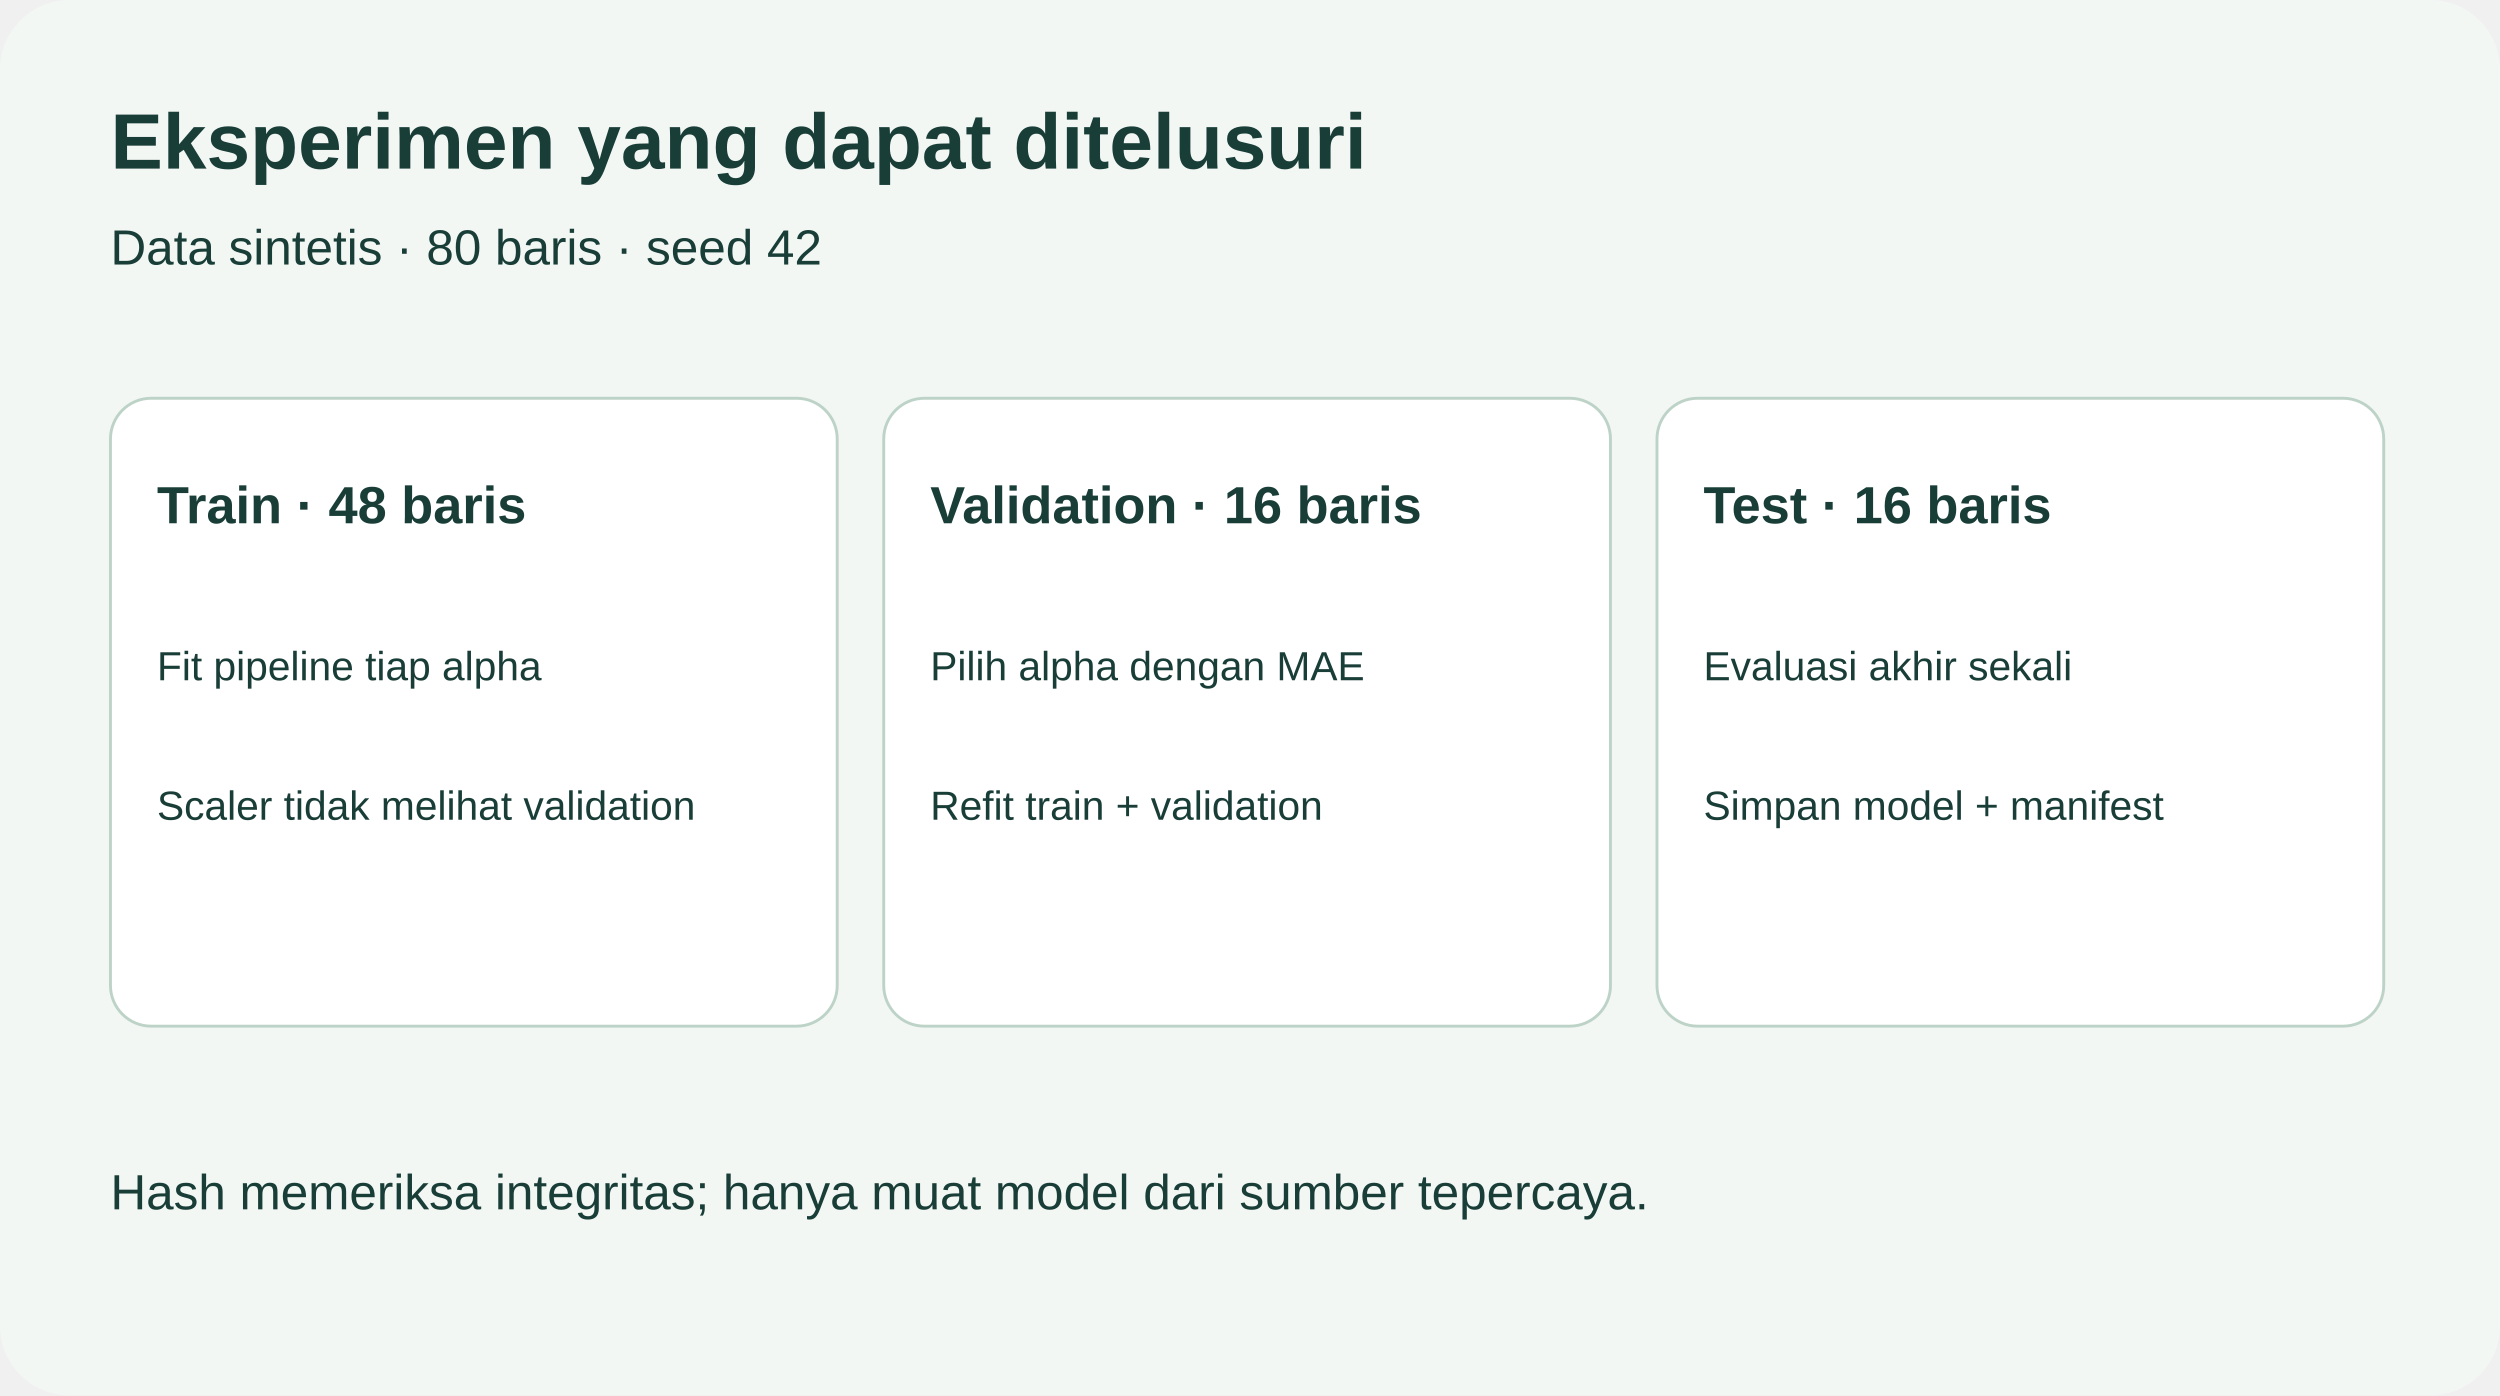
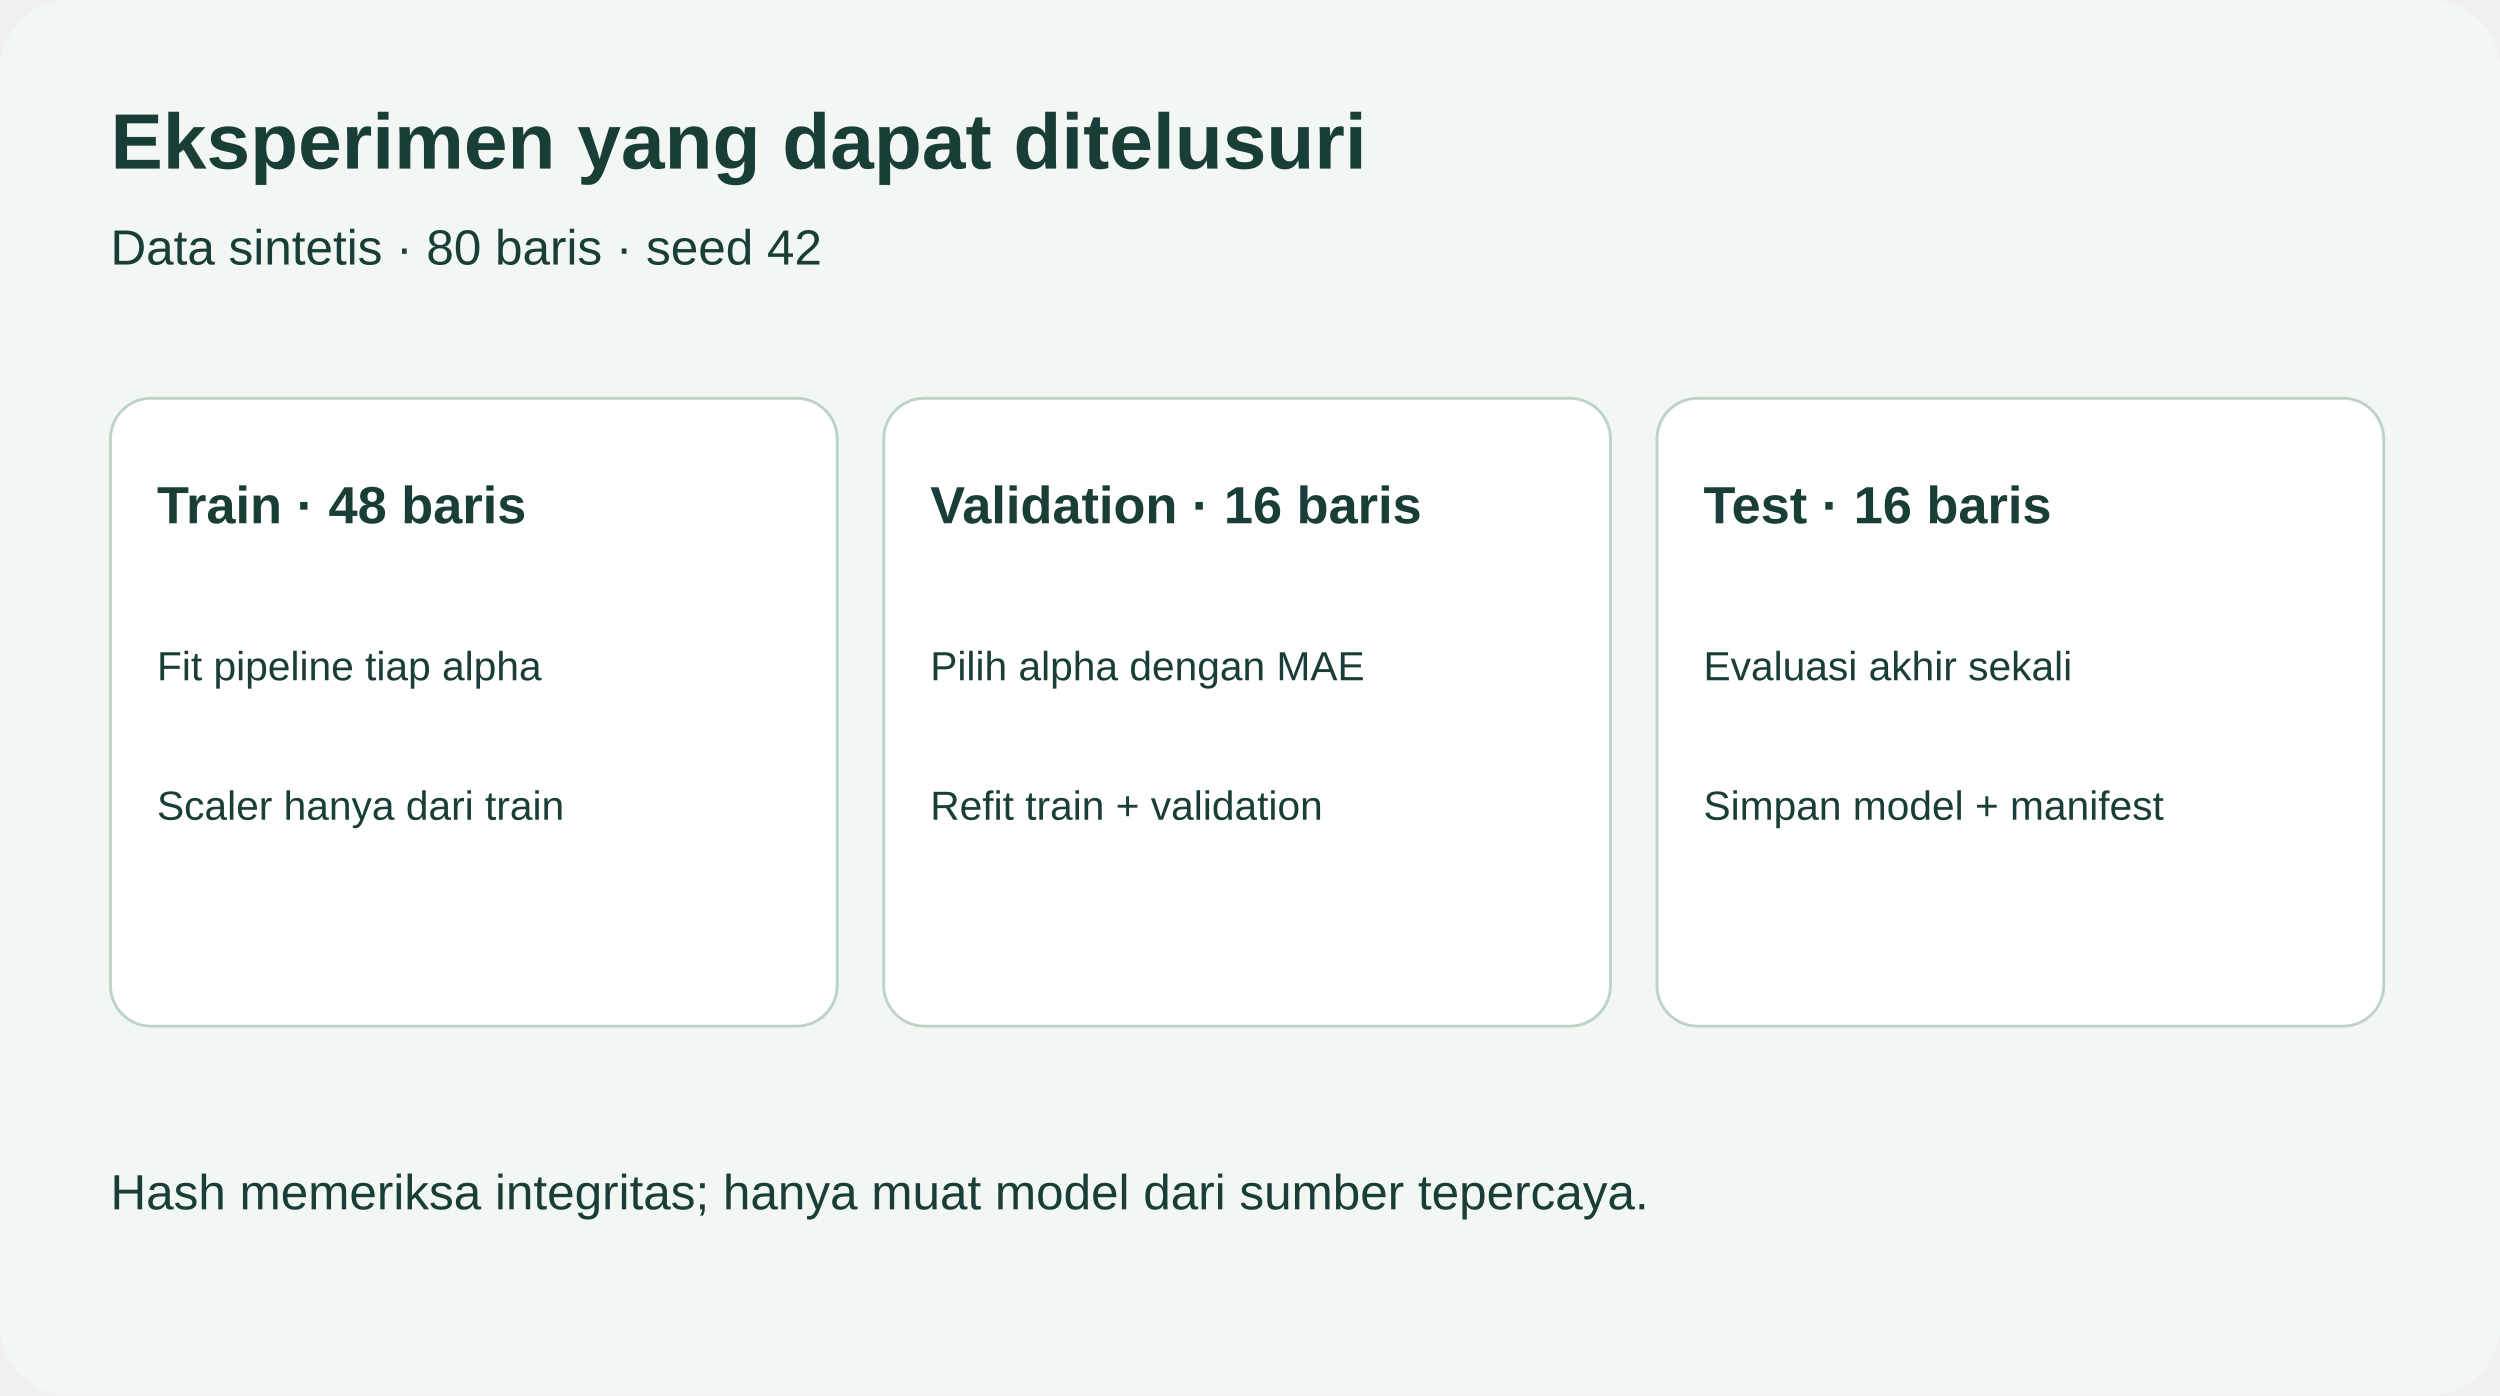
<svg xmlns="http://www.w3.org/2000/svg" width="860" height="480" viewBox="0 0 860 480" role="img" aria-labelledby="title">
  <rect width="860" height="480" rx="24" fill="#f3f7f4" />
  <g font-family="Arial,sans-serif" fill="#193d37">
    <text x="38" y="58" font-size="27" font-weight="700">Eksperimen yang dapat ditelusuri</text>
    <text x="38" y="91" font-size="17">Data sintetis · 80 baris · seed 42</text>
    <rect x="38" y="137" width="250" height="216" rx="14" fill="white" stroke="#bdd3c8" />
    <text x="54" y="180" font-size="18" font-weight="700">Train · 48 baris</text>
    <text x="54" y="234" font-size="14">Fit pipeline tiap alpha</text>
-     <text x="54" y="282" font-size="14">Scaler tidak melihat validation</text>
+     <text x="54" y="282" font-size="14">Scaler hanya dari train</text>
    <rect x="304" y="137" width="250" height="216" rx="14" fill="white" stroke="#bdd3c8" />
    <text x="320" y="180" font-size="18" font-weight="700">Validation · 16 baris</text>
    <text x="320" y="234" font-size="14">Pilih alpha dengan MAE</text>
    <text x="320" y="282" font-size="14">Refit train + validation</text>
    <rect x="570" y="137" width="250" height="216" rx="14" fill="white" stroke="#bdd3c8" />
    <text x="586" y="180" font-size="18" font-weight="700">Test · 16 baris</text>
    <text x="586" y="234" font-size="14">Evaluasi akhir sekali</text>
    <text x="586" y="282" font-size="14">Simpan model + manifest</text>
    <text x="38" y="416" font-size="17">Hash memeriksa integritas; hanya muat model dari sumber tepercaya.</text>
  </g>
</svg>
